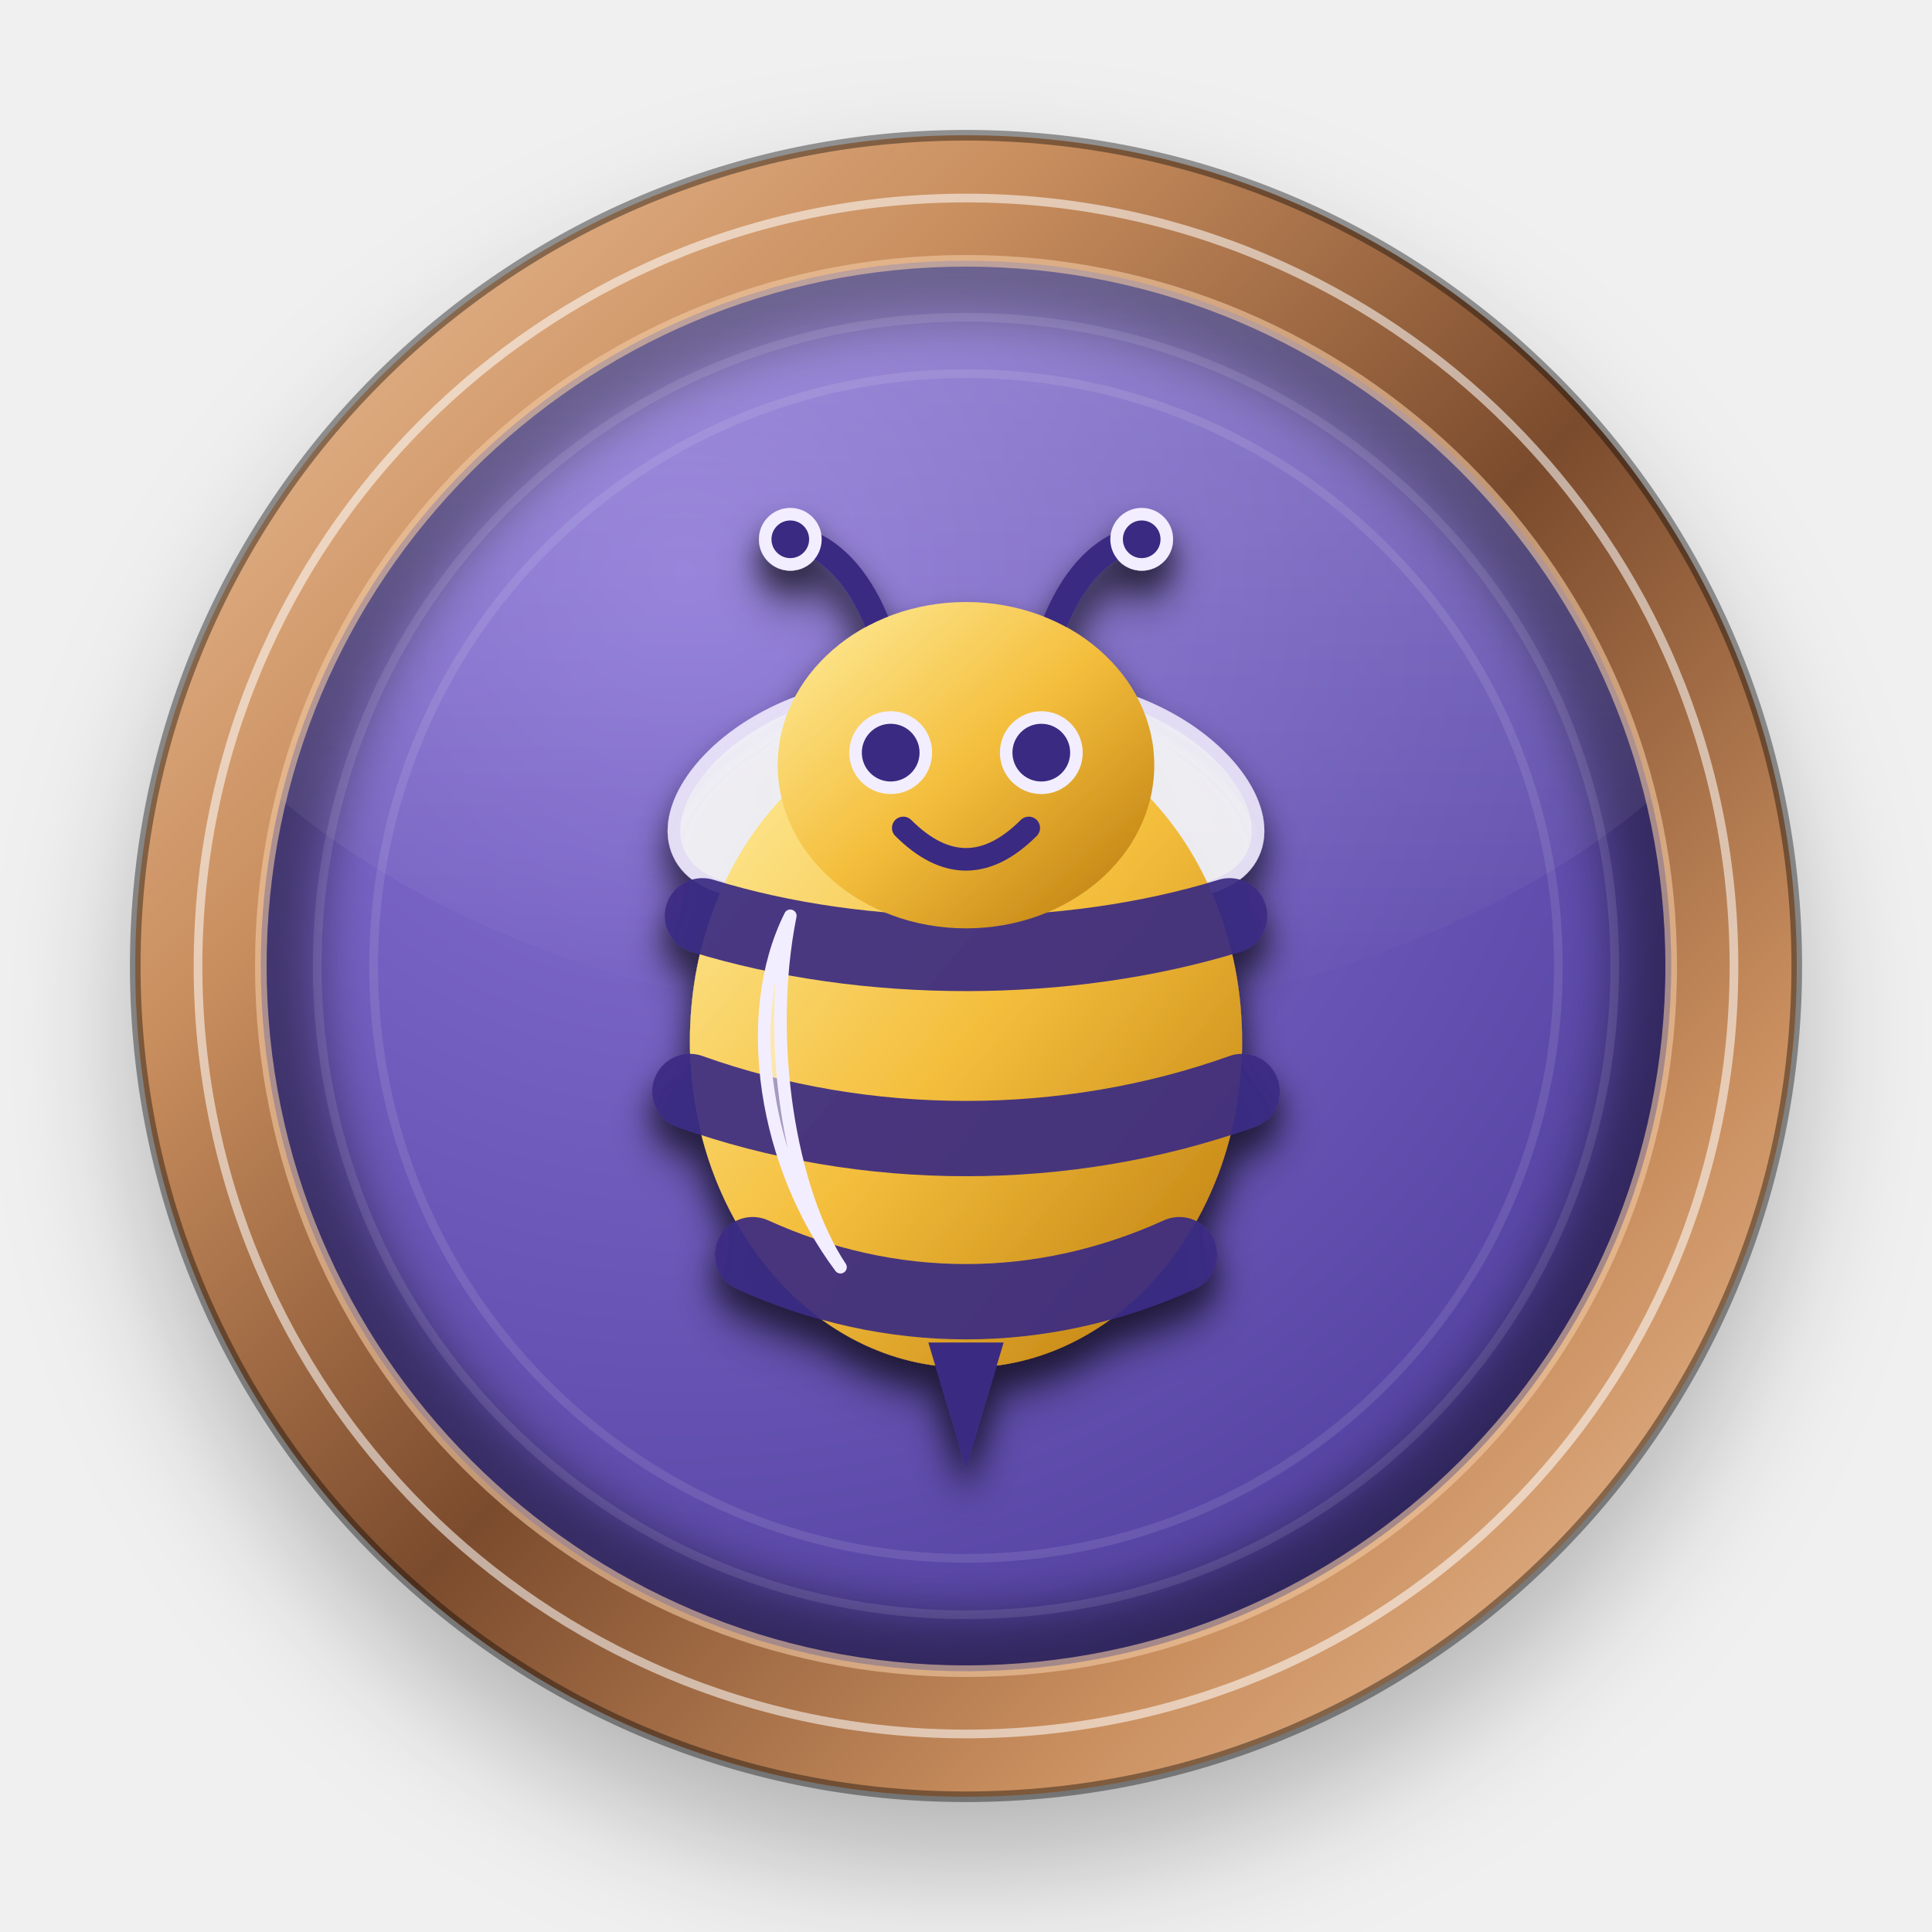
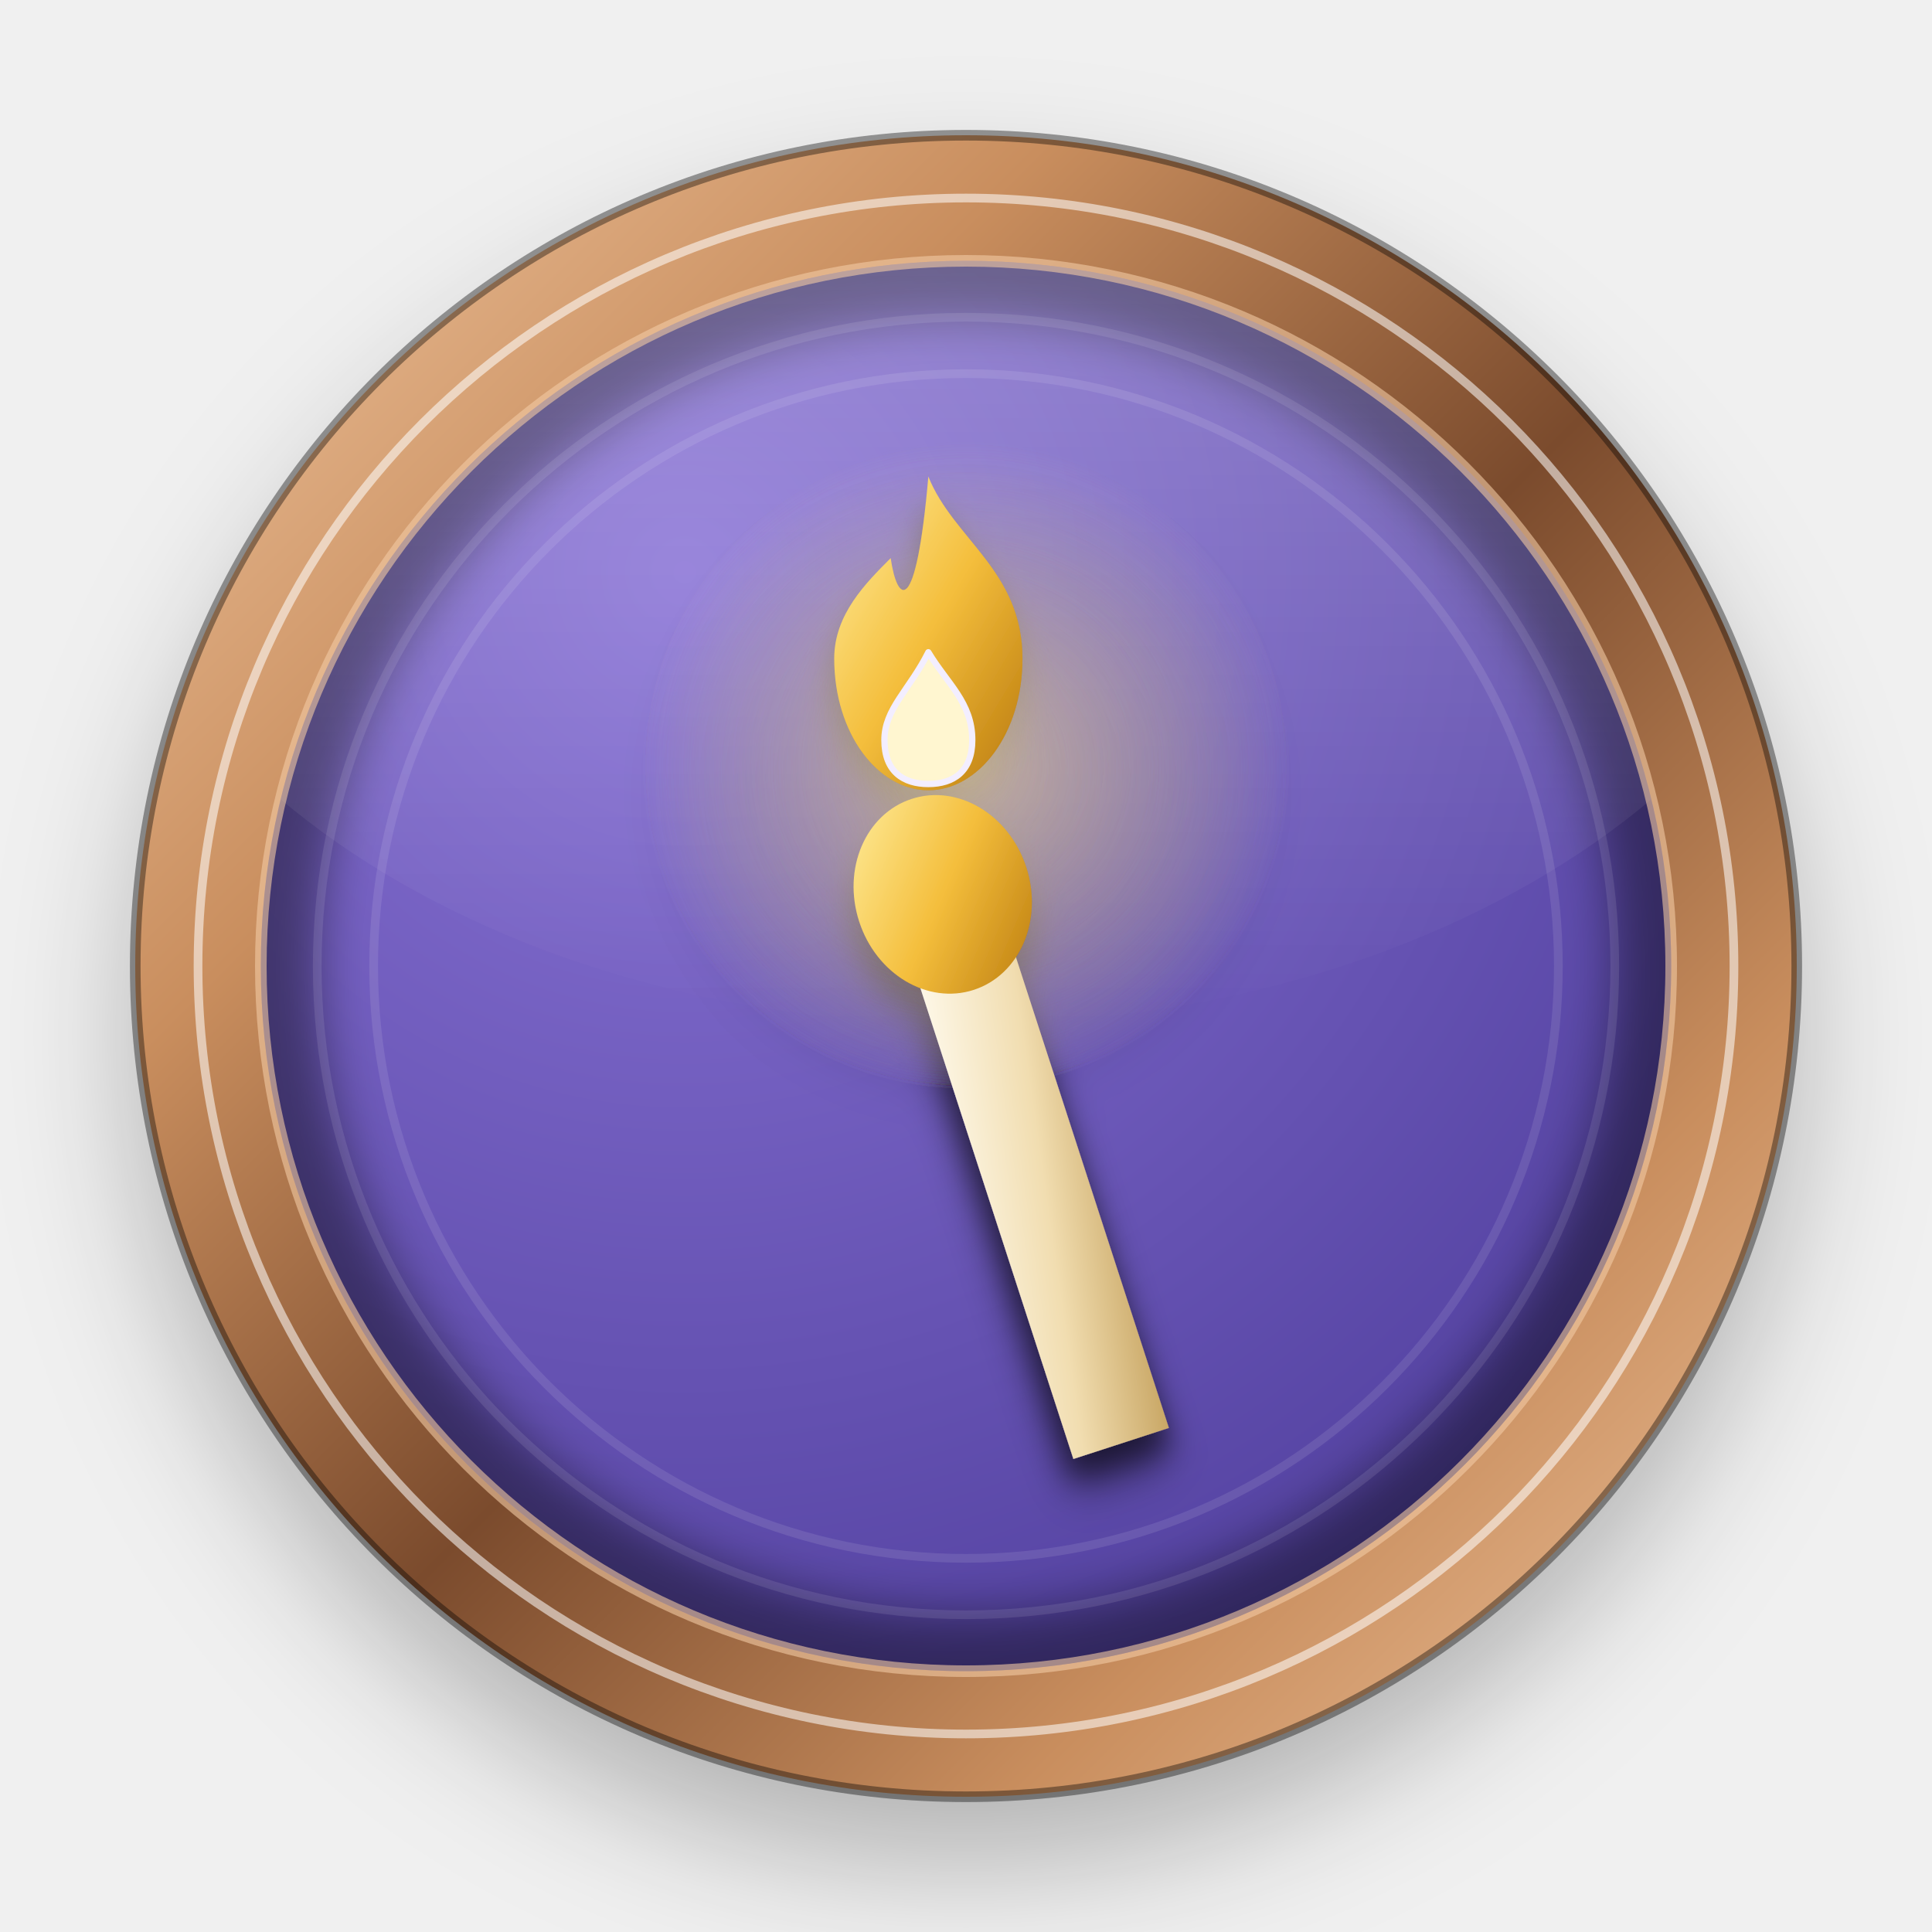
<svg xmlns="http://www.w3.org/2000/svg" viewBox="-100 -100 200 200" width="400" height="400">
  <defs>
    <filter id="blur8" x="-30%" y="-30%" width="160%" height="160%">
      <feGaussianBlur stdDeviation="7" />
    </filter>
    <filter id="blur3" x="-30%" y="-30%" width="160%" height="160%">
      <feGaussianBlur stdDeviation="2.6" />
    </filter>
    <filter id="emb" x="-20%" y="-20%" width="140%" height="140%">
      <feDropShadow dx="0" dy="1.6" stdDeviation="1.1" flood-color="#000" flood-opacity=".38" />
    </filter>
  </defs>
  <style>.mb9 .nf{fill:none} .mb9 .sf{fill:#F3EEFF;fill-opacity:.17} .mb9 .fl{fill:#F3EEFF;stroke:none} .mb9 .gl{fill:url(#b9g);stroke:none}</style>
  <defs>
    <radialGradient id="b9h" cx=".5" cy=".5" r=".5">
      <stop offset=".6" stop-color="#F3D58A" stop-opacity="0" />
      <stop offset=".82" stop-color="#F3D58A" stop-opacity=".95" />
      <stop offset="1" stop-color="#F3D58A" stop-opacity="0" />
    </radialGradient>
    <linearGradient id="b9r" x1="0" y1="0" x2="1" y2="1">
      <stop offset="0" stop-color="#F2C9A4" />
      <stop offset=".28" stop-color="#C98E5E" />
      <stop offset=".52" stop-color="#7B4B2D" />
      <stop offset=".76" stop-color="#C98E5E" />
      <stop offset="1" stop-color="#F2C9A4" />
    </linearGradient>
    <radialGradient id="b9p" cx=".3" cy=".22" r="1.15">
      <stop offset="0" stop-color="#8A74D6" />
      <stop offset="1" stop-color="#40308E" />
    </radialGradient>
    <radialGradient id="b9g" cx=".5" cy=".5" r=".5">
      <stop offset="0" stop-color="#C9BBFF" stop-opacity=".95" />
      <stop offset="1" stop-color="#C9BBFF" stop-opacity=".55" />
    </radialGradient>
    <linearGradient id="b9s" x1="0" y1="0" x2="0" y2="1">
      <stop offset="0" stop-color="#fff" stop-opacity=".34" />
      <stop offset="1" stop-color="#fff" stop-opacity="0" />
    </linearGradient>
    <clipPath id="b9c">
      <path d="M-73,0A73,73 0 1 0 73,0A73,73 0 1 0 -73,0Z" />
    </clipPath>
  </defs>
  <path d="M-86,0A86,86 0 1 0 86,0A86,86 0 1 0 -86,0Z" transform="translate(0 7)" fill="#000" opacity=".26" filter="url(#blur8)" />
  <path d="M-86,0A86,86 0 1 0 86,0A86,86 0 1 0 -86,0Z" fill="url(#b9r)" />
  <path d="M-86,0A86,86 0 1 0 86,0A86,86 0 1 0 -86,0Z" fill="none" stroke="#000" stroke-opacity=".38" stroke-width="1.1" />
  <path d="M-79.5,0A79.5,79.5 0 1 0 79.5,0A79.5,79.5 0 1 0 -79.5,0Z" fill="none" stroke="#fff" stroke-opacity=".55" stroke-width=".9" />
  <path d="M-73,0A73,73 0 1 0 73,0A73,73 0 1 0 -73,0Z" fill="url(#b9p)" />
  <g clip-path="url(#b9c)">
    <path d="M-73,0A73,73 0 1 0 73,0A73,73 0 1 0 -73,0Z" fill="none" stroke="#000" stroke-opacity=".42" stroke-width="12" filter="url(#blur3)" />
    <path d="M-67.16,0A67.16,67.16 0 1 0 67.16,0A67.16,67.16 0 1 0 -67.16,0Z" fill="none" stroke="#fff" stroke-opacity=".10" stroke-width=".9" />
    <path d="M-61.32,0A61.32,61.32 0 1 0 61.32,0A61.32,61.32 0 1 0 -61.32,0Z" fill="none" stroke="#fff" stroke-opacity=".10" stroke-width=".9" />
    <ellipse cx="0" cy="-58" rx="92" ry="64" fill="url(#b9s)" />
  </g>
  <path d="M-73,0A73,73 0 1 0 73,0A73,73 0 1 0 -73,0Z" fill="none" stroke="#F2C9A4" stroke-opacity=".6" stroke-width="1.2" />
  <g filter="url(#emb)" fill="none" stroke="#F3EEFF" stroke-linecap="round" stroke-linejoin="round" class="mb9" transform="scale(1.16)">
    <defs>
      <linearGradient id="iGold" x1="0" y1="0" x2="1" y2="1">
        <stop offset="0" stop-color="#FFF3B0" />
        <stop offset=".45" stop-color="#F6C443" />
        <stop offset="1" stop-color="#B97C0A" />
      </linearGradient>
      <linearGradient id="iFire" x1="0" y1="0" x2="0" y2="1">
        <stop offset="0" stop-color="#FFE27A" />
        <stop offset=".5" stop-color="#FF9A2E" />
        <stop offset="1" stop-color="#E8481A" />
      </linearGradient>
      <linearGradient id="iFire2" x1="0" y1="0" x2="0" y2="1">
        <stop offset="0" stop-color="#FFFBE0" />
        <stop offset="1" stop-color="#FFC24A" />
      </linearGradient>
      <linearGradient id="iWax" x1="0" y1="0" x2="1" y2="0">
        <stop offset="0" stop-color="#F3E7CF" />
        <stop offset=".5" stop-color="#FFFDF4" />
        <stop offset="1" stop-color="#D9C7A3" />
      </linearGradient>
      <linearGradient id="iWood" x1="0" y1="0" x2="0" y2="1">
        <stop offset="0" stop-color="#C98A52" />
        <stop offset="1" stop-color="#7A4A26" />
      </linearGradient>
      <linearGradient id="iGlass" x1="0" y1="0" x2="1" y2="1">
        <stop offset="0" stop-color="#FFF6D6" stop-opacity=".95" />
        <stop offset="1" stop-color="#FFC15A" stop-opacity=".55" />
      </linearGradient>
      <linearGradient id="iSteel" x1="0" y1="0" x2="1" y2="1">
        <stop offset="0" stop-color="#FFFFFF" />
        <stop offset="1" stop-color="#A9B6CC" />
      </linearGradient>
      <linearGradient id="iPaper" x1="0" y1="0" x2="1" y2="1">
        <stop offset="0" stop-color="#FFFFFF" />
        <stop offset="1" stop-color="#DDE3F2" />
      </linearGradient>
      <linearGradient id="iRed" x1="0" y1="0" x2="0" y2="1">
        <stop offset="0" stop-color="#FF7B6B" />
        <stop offset="1" stop-color="#C2352B" />
      </linearGradient>
      <linearGradient id="iBlue" x1="0" y1="0" x2="1" y2="1">
        <stop offset="0" stop-color="#8FD3FF" />
        <stop offset="1" stop-color="#2F6FD0" />
      </linearGradient>
      <linearGradient id="iBrown" x1="0" y1="0" x2="0" y2="1">
        <stop offset="0" stop-color="#B07A4C" />
        <stop offset="1" stop-color="#6B4126" />
      </linearGradient>
      <radialGradient id="iGlow">
        <stop offset="0" stop-color="#FFE9A8" stop-opacity=".85" />
        <stop offset="1" stop-color="#FFE9A8" stop-opacity="0" />
      </radialGradient>
      <linearGradient id="iSand" x1="0" y1="0" x2="0" y2="1">
        <stop offset="0" stop-color="#FFE29A" />
        <stop offset="1" stop-color="#E0A33A" />
      </linearGradient>
    </defs>
    <defs>
      <linearGradient id="cham" x1="0" y1="0" x2="1" y2="1">
        <stop offset="0" stop-color="#FFFBEF" />
        <stop offset=".55" stop-color="#F1DDB0" />
        <stop offset="1" stop-color="#C9A765" />
      </linearGradient>
      <linearGradient id="gld" x1="0" y1="0" x2="1" y2="1">
        <stop offset="0" stop-color="#FFEFA0" />
        <stop offset=".5" stop-color="#F4BE3C" />
        <stop offset="1" stop-color="#B8780C" />
      </linearGradient>
      <radialGradient id="glw">
        <stop offset="0" stop-color="#FFE9A8" stop-opacity=".5" />
        <stop offset="1" stop-color="#FFE9A8" stop-opacity="0" />
      </radialGradient>
      <filter id="bev" x="-25%" y="-25%" width="150%" height="150%">
        <feGaussianBlur in="SourceAlpha" stdDeviation="1.7" result="b" />
        <feSpecularLighting in="b" surfaceScale="3.2" specularConstant="1" specularExponent="18" lighting-color="#ffffff" result="s">
          <fePointLight x="-30" y="-70" z="80" />
        </feSpecularLighting>
        <feComposite in="s" in2="SourceAlpha" operator="in" result="s2" />
        <feComposite in="SourceGraphic" in2="s2" operator="arithmetic" k1="0" k2="1" k3=".9" k4="0" result="m" />
        <feDropShadow in="m" dx="0" dy="2.2" stdDeviation="1.6" flood-color="#000" flood-opacity=".5" />
      </filter>
    </defs>
    <g filter="url(#bev)">
      <g transform="scale(1.12)">
-         <ellipse cx="-12" cy="-14" rx="12" ry="7" fill="#fff" opacity=".85" transform="rotate(-25 -12 -14)" />
-         <ellipse cx="12" cy="-14" rx="12" ry="7" fill="#fff" opacity=".85" transform="rotate(25 12 -14)" />
-         <path d="M-6,-24 C-8,-32 -12,-34 -14,-34 M6,-24 C8,-32 12,-34 14,-34" stroke="#3A2A82" stroke-width="2" fill="none" stroke-linecap="round" />
-         <circle cx="-14" cy="-34" r="2" fill="#3A2A82" />
-         <circle cx="14" cy="-34" r="2" fill="#3A2A82" />
-         <ellipse cx="0" cy="6" rx="22" ry="26" fill="url(#gld)" stroke="#3A2A82" stroke-opacity="0" stroke-width="1.6" stroke-linejoin="round" />
-         <path d="M-21,-4 C-8,0 8,0 21,-4 M-22,10 C-8,15 8,15 22,10 M-17,23 C-6,28 6,28 17,23" stroke="#3A2A82" stroke-width="6" fill="none" opacity=".92" />
-         <path d="M-3,30 L0,40 L3,30Z" fill="#3A2A82" stroke="#3A2A82" stroke-opacity="0" stroke-width="1.6" stroke-linejoin="round" />
-         <ellipse cx="0" cy="-16" rx="15" ry="13" fill="url(#gld)" stroke="#3A2A82" stroke-opacity="0" stroke-width="1.6" stroke-linejoin="round" />
-         <circle cx="-6" cy="-17" r="2.8" fill="#3A2A82" />
-         <circle cx="6" cy="-17" r="2.8" fill="#3A2A82" />
-         <path d="M-5,-11 Q0.0,-6 5,-11" stroke="#3A2A82" stroke-width="1.8" fill="none" stroke-linecap="round" />
-         <path d="M-14,-4 C-16,6 -14,18 -10,24 C-16,16 -18,4 -14,-4Z" fill="#fff" fill-opacity="0.5" />
+         <circle cx="0" cy="-16" r="26" fill="url(#glw)" stroke="none" />
+         <g transform="rotate(-18)">
+           <path d="M-4,-6 H4 V40 H-4Z" fill="url(#cham)" stroke="#3A2A82" stroke-opacity="0" stroke-width="1.6" stroke-linejoin="round" />
+           <ellipse cx="0" cy="-6" rx="7" ry="8" fill="url(#gld)" stroke="#3A2A82" stroke-opacity="0" stroke-width="1.6" stroke-linejoin="round" />
+         </g>
+         <g transform="translate(-3 -26) scale(0.5)">
+           <path d="M0,-26 C4,-16 15,-11 15,3 C15,15 8,24 0,24 C-8,24 -15,15 -15,3 C-15,-4 -10,-9 -6,-13 C-5,-6 -2,-3 0,-26Z" fill="url(#gld)" stroke="#3A2A82" stroke-opacity="0" stroke-width="1.6" stroke-linejoin="round" />
+           <path d="M0,2 C3,7 7,10 7,16 C7,21 4,23 0,23 C-4,23 -7,21 -7,16 C-7,11 -3,8 0,2Z" fill="#FFF6D0" />
+         </g>
      </g>
    </g>
  </g>
</svg>
